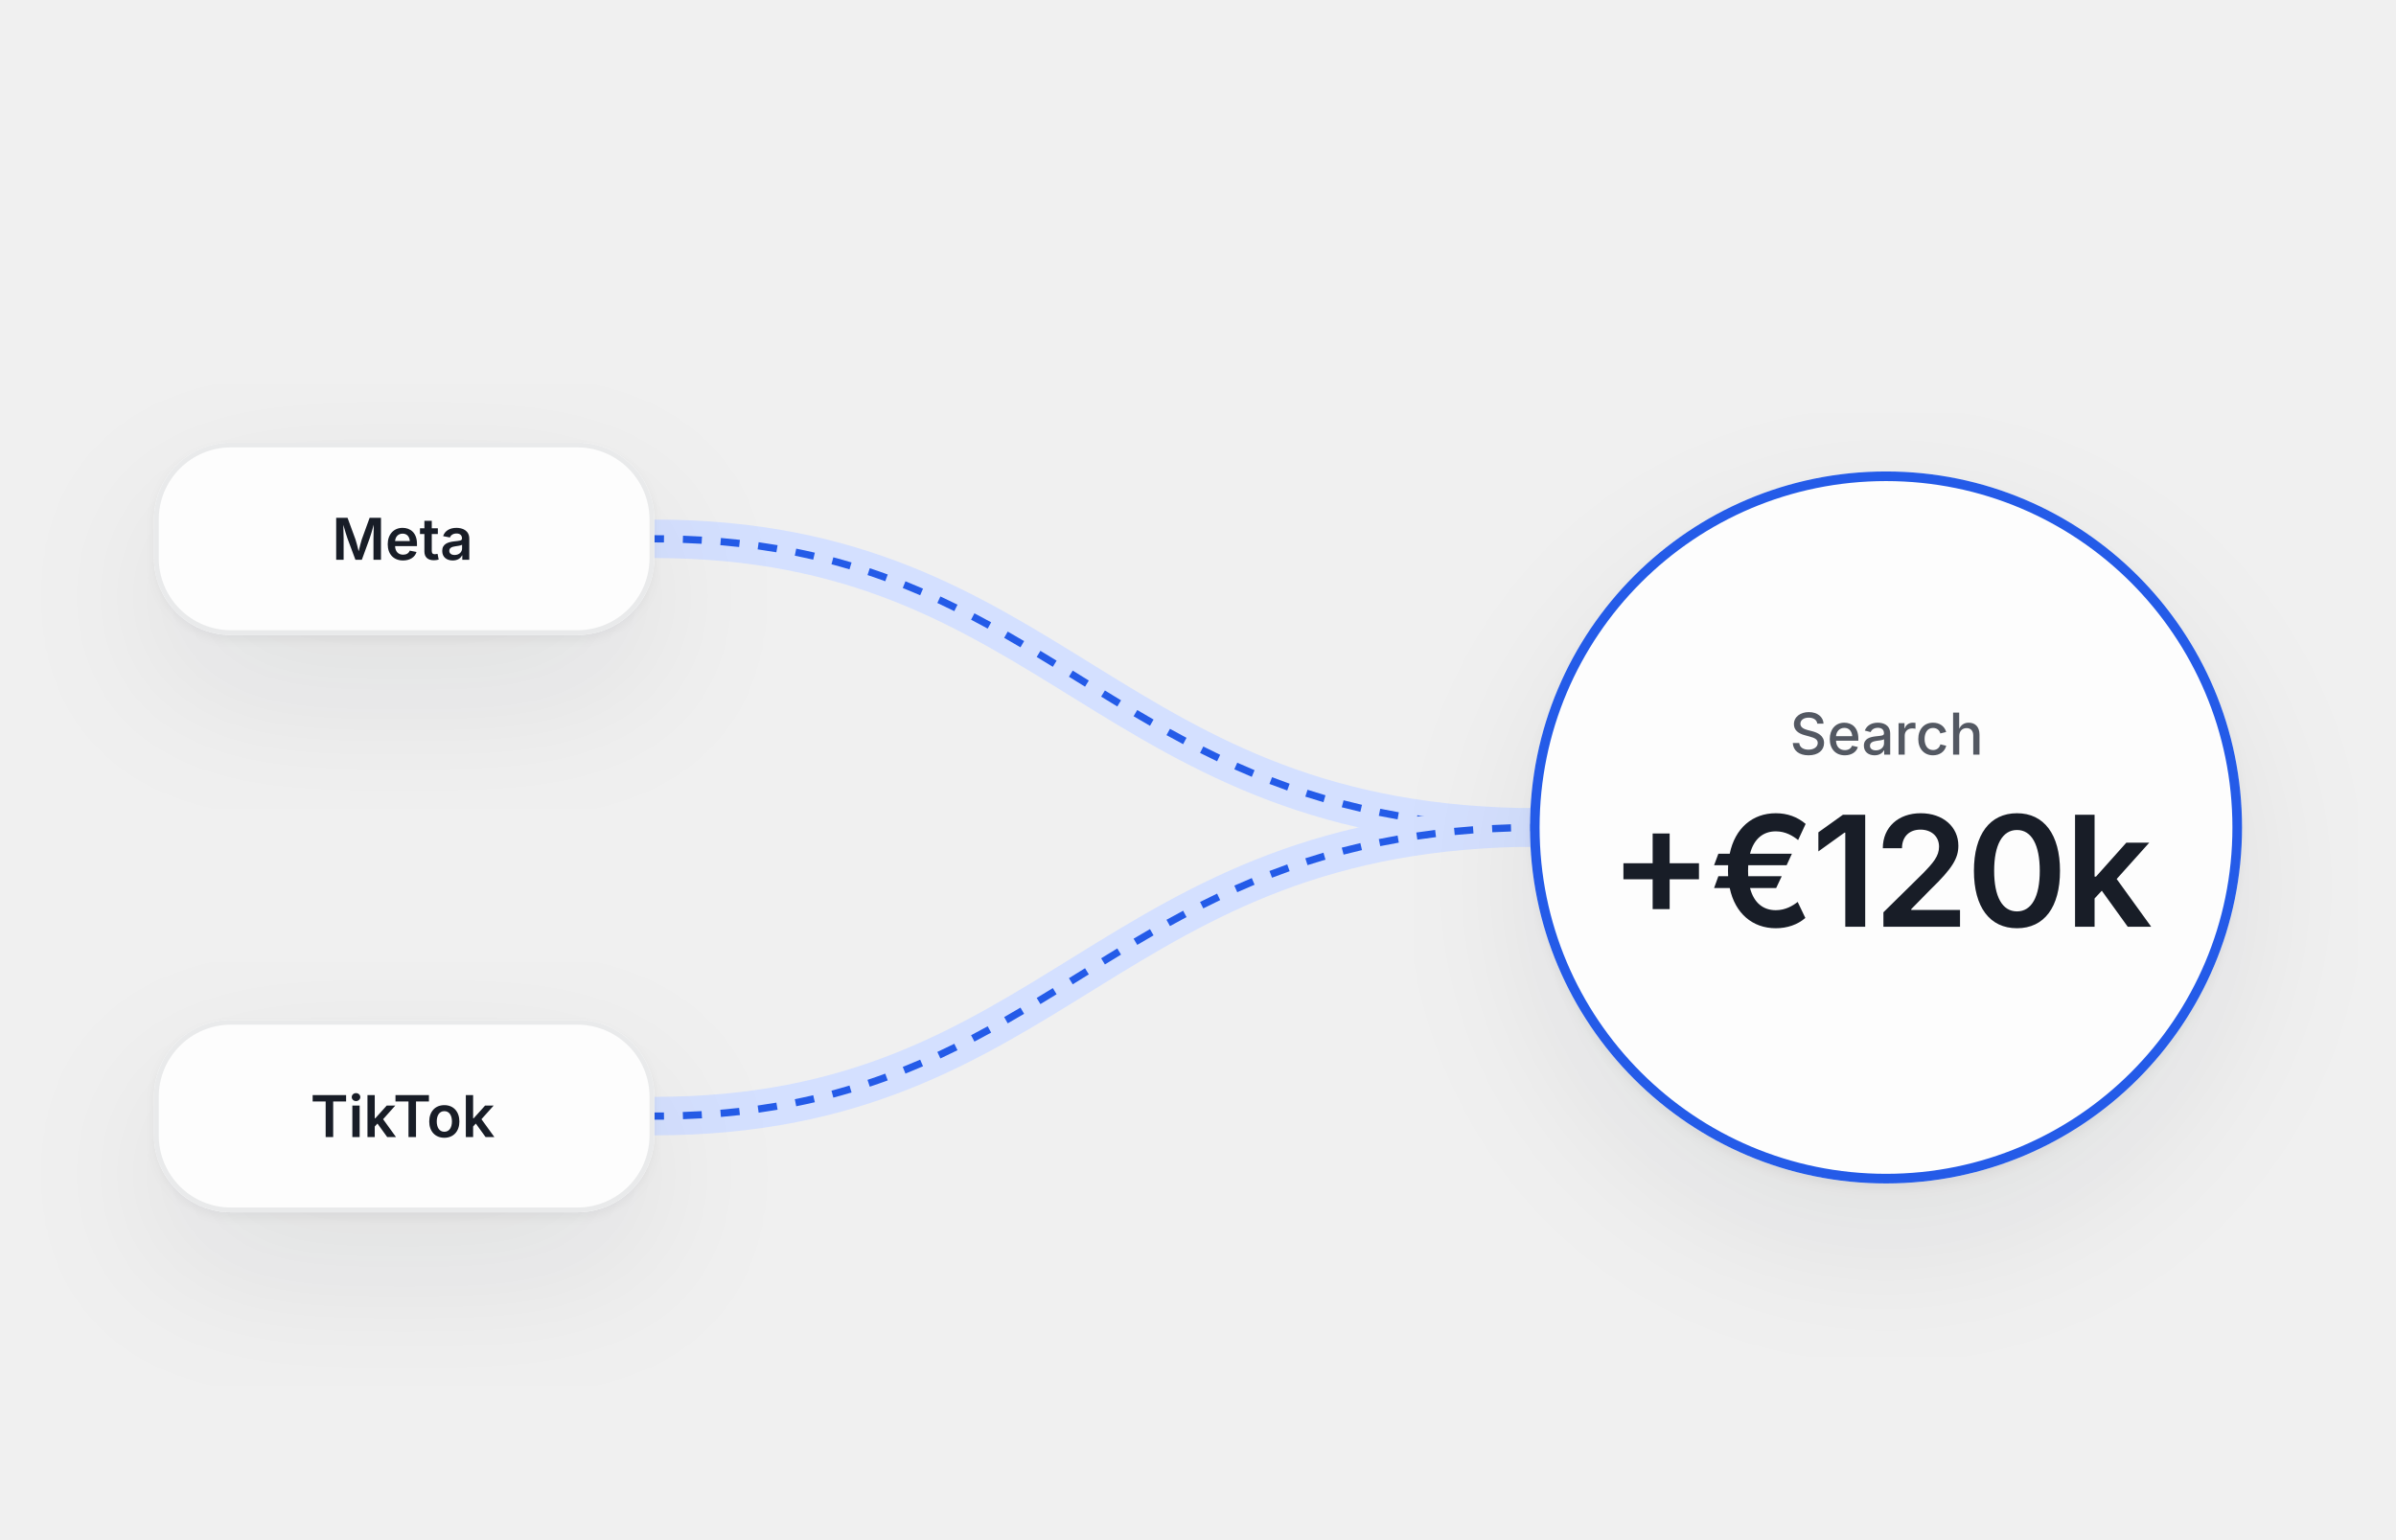
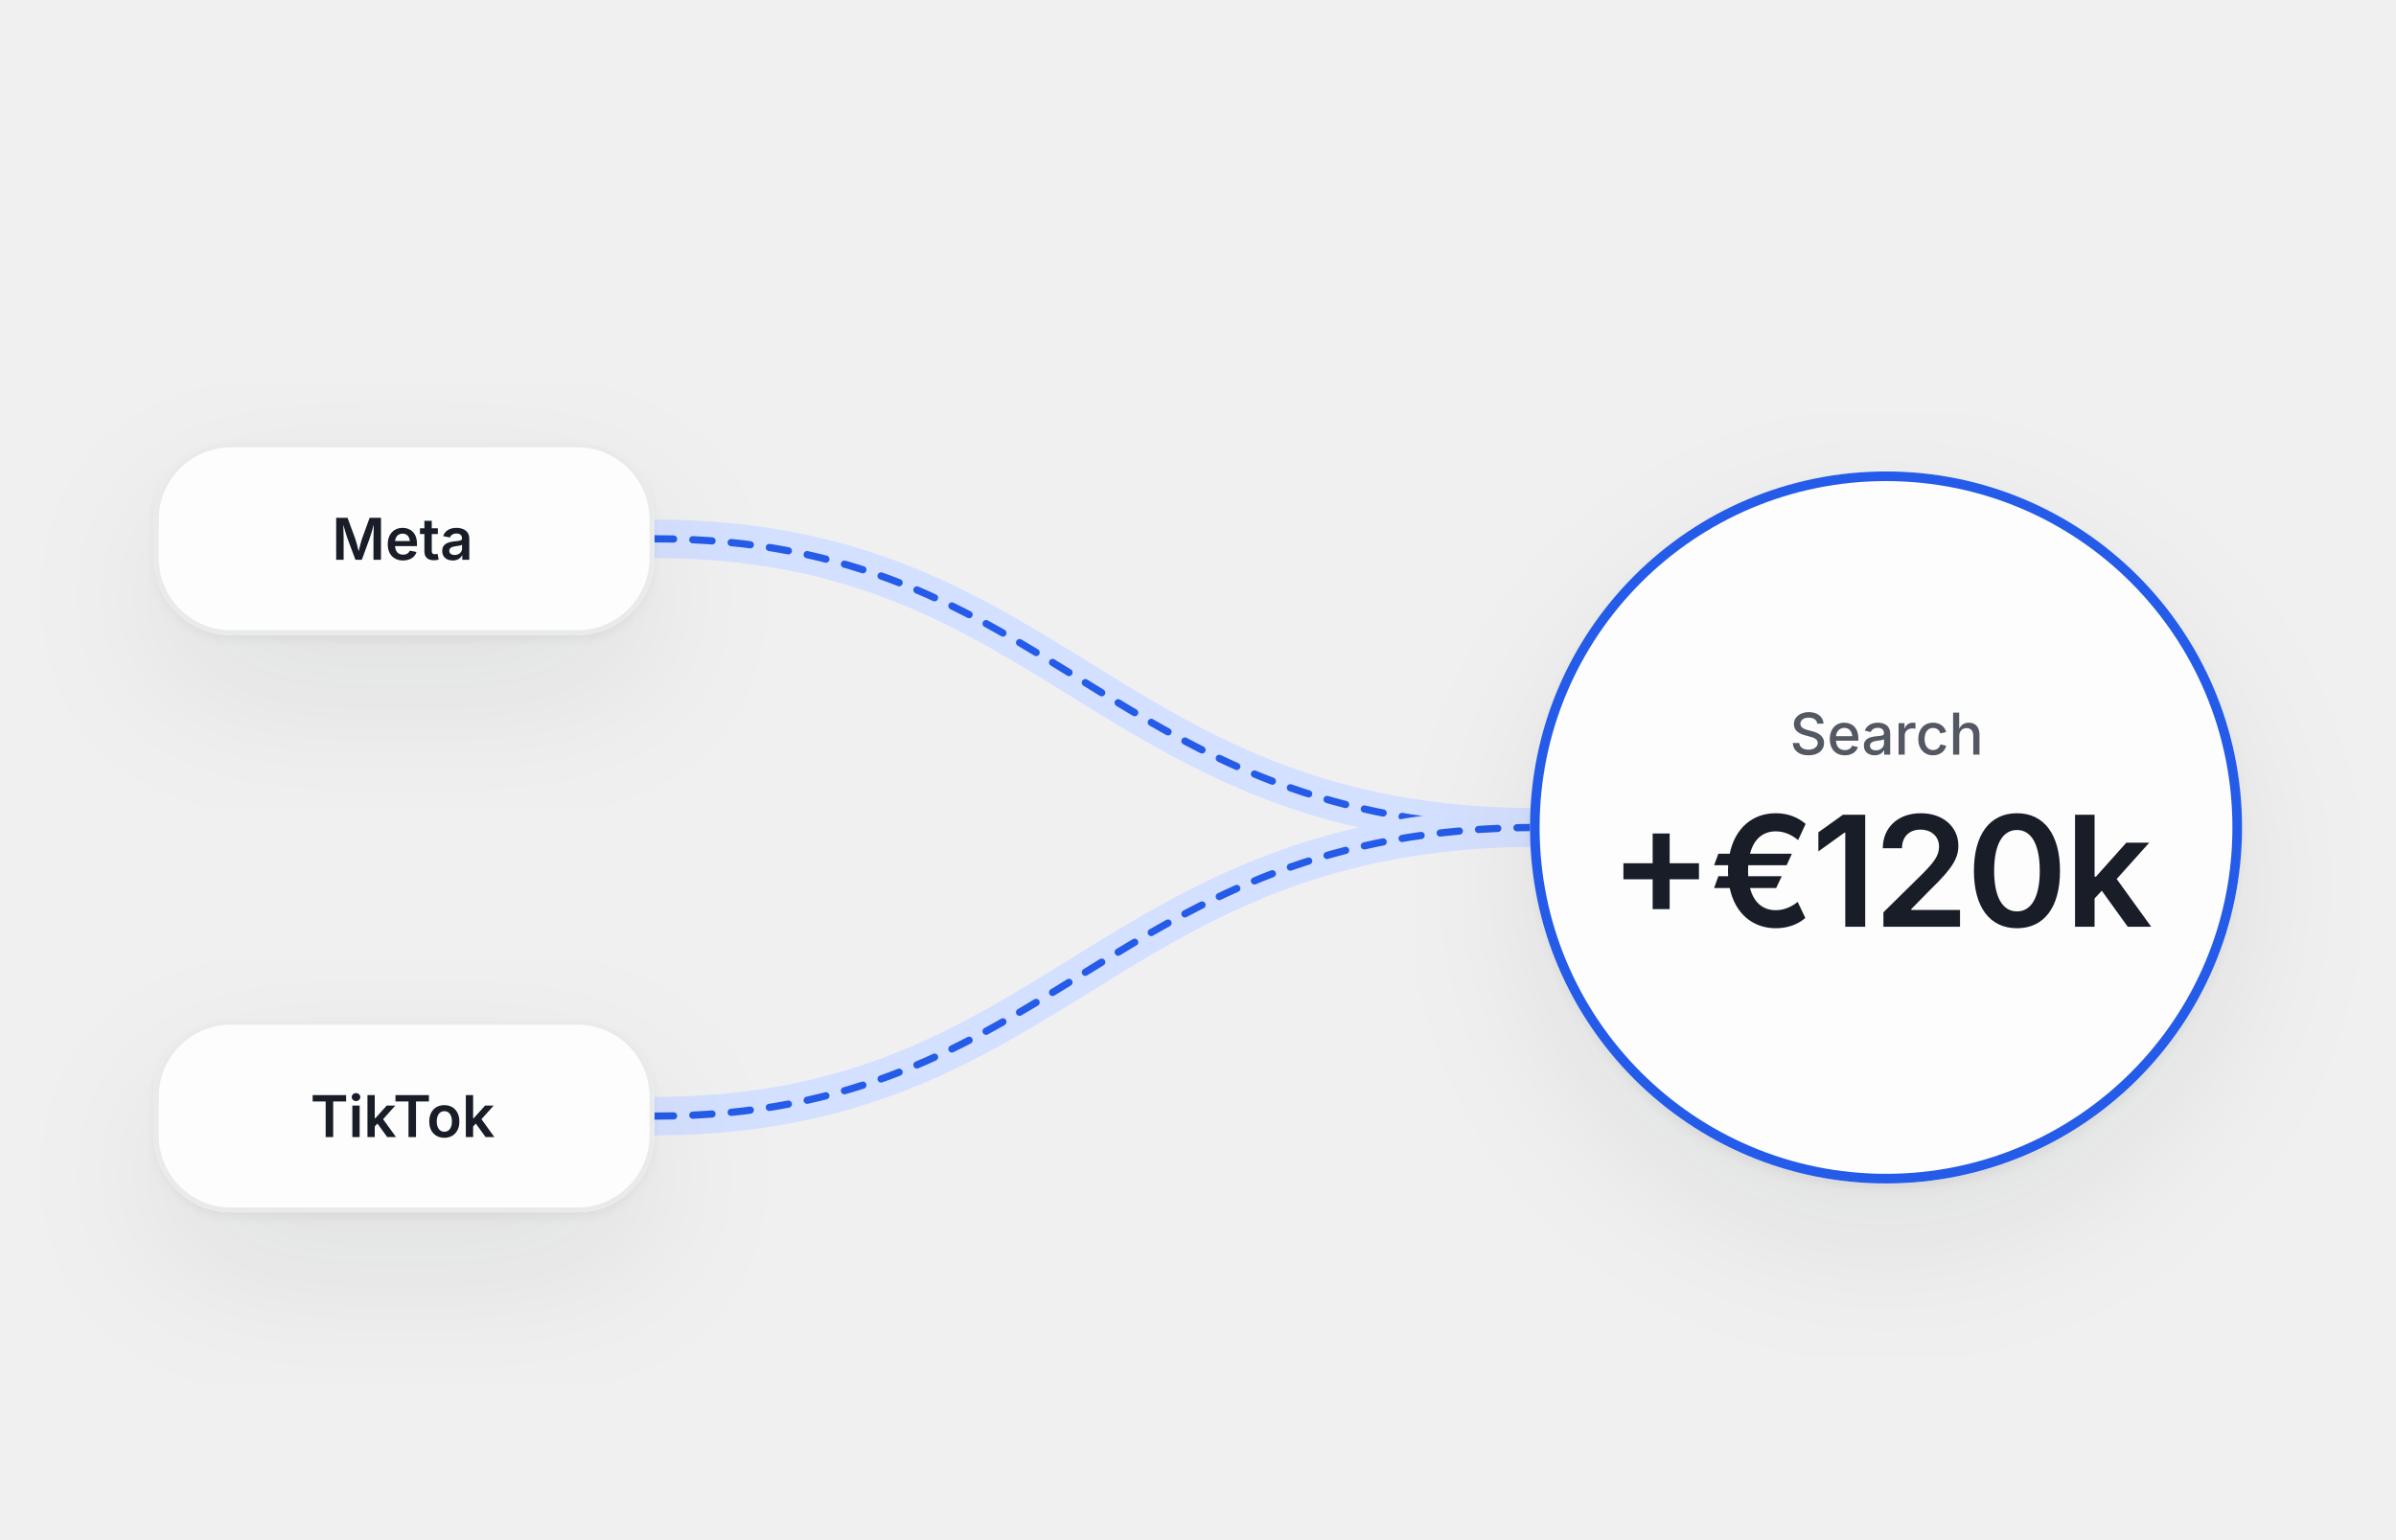
<svg xmlns="http://www.w3.org/2000/svg" width="498" height="320" viewBox="0 0 498 320" fill="none">
  <g clip-path="url(#clip0_460_5666)">
    <path d="M136 112C220 112 230 172 320 172" stroke-width="8" stroke-linecap="round" stroke="#D4E0FF" />
-     <path d="M136 112C136.674 112 137.342 112.004 138.007 112.012M320 172C319.326 172 318.657 171.997 317.992 171.99M141.936 112.103C143.266 112.149 144.577 112.211 145.869 112.288M149.778 112.572C151.108 112.685 152.417 112.815 153.708 112.961M157.577 113.451C158.903 113.638 160.208 113.842 161.494 114.062M165.344 114.778C166.646 115.04 167.929 115.319 169.192 115.614M173.013 116.568C174.288 116.907 175.543 117.262 176.779 117.632M180.542 118.822C181.798 119.241 183.035 119.674 184.255 120.123M187.915 121.528C189.143 122.021 190.355 122.527 191.551 123.046M195.14 124.661C196.333 125.217 197.513 125.785 198.68 126.364M202.182 128.15C203.349 128.762 204.504 129.383 205.65 130.012M209.081 131.934C210.221 132.585 211.354 133.244 212.48 133.908M215.859 135.924C216.982 136.601 218.102 137.283 219.219 137.968M222.567 140.031C223.682 140.72 224.797 141.41 225.913 142.101M229.26 144.165C230.375 144.849 231.493 145.533 232.616 146.213M235.991 148.235C237.116 148.901 238.249 149.564 239.391 150.22M242.81 152.153C243.951 152.786 245.101 153.412 246.264 154.03M249.762 155.843C250.924 156.43 252.099 157.008 253.288 157.576M256.853 159.225C258.042 159.757 259.247 160.279 260.469 160.788M264.119 162.253C265.328 162.719 266.553 163.173 267.798 163.614M271.535 164.879C272.767 165.277 274.017 165.661 275.287 166.032M279.071 167.077C280.333 167.407 281.614 167.723 282.915 168.024M286.729 168.852C288.003 169.11 289.297 169.355 290.611 169.584M294.479 170.208C295.76 170.398 297.06 170.574 298.38 170.736M302.29 171.166C303.576 171.291 304.879 171.404 306.201 171.502M310.135 171.75C311.424 171.816 312.73 171.87 314.055 171.911" stroke-width="1.5" stroke="#245BE8" />
+     <path class="illustration-dash" d="M136 112C220 112 230 172 320 172" stroke-width="1.5" stroke="#245BE8" stroke-dasharray="4 4" stroke-linecap="round" />
    <path d="M136 232C220 232 230 172 320 172" stroke-width="8" stroke-linecap="round" stroke="#D4E0FF" />
-     <path d="M136 232C136.674 232 137.342 231.996 138.007 231.988M320 172C319.326 172 318.657 172.003 317.992 172.01M141.936 231.897C143.266 231.851 144.577 231.789 145.869 231.712M149.778 231.428C151.108 231.315 152.417 231.185 153.708 231.039M157.577 230.549C158.903 230.362 160.208 230.158 161.494 229.938M165.344 229.222C166.646 228.96 167.929 228.681 169.192 228.386M173.013 227.432C174.288 227.093 175.543 226.738 176.779 226.368M180.542 225.178C181.798 224.759 183.035 224.326 184.255 223.877M187.915 222.472C189.143 221.979 190.355 221.473 191.551 220.954M195.14 219.339C196.333 218.783 197.513 218.215 198.68 217.636M202.182 215.85C203.349 215.238 204.504 214.617 205.65 213.988M209.081 212.066C210.221 211.415 211.354 210.756 212.48 210.092M215.859 208.076C216.982 207.399 218.102 206.717 219.219 206.032M222.567 203.969C223.682 203.28 224.797 202.59 225.913 201.899M229.26 199.835C230.375 199.151 231.493 198.467 232.616 197.787M235.991 195.765C237.116 195.099 238.249 194.436 239.391 193.78M242.81 191.847C243.951 191.214 245.101 190.588 246.264 189.97M249.762 188.157C250.924 187.57 252.099 186.992 253.288 186.424M256.853 184.775C258.042 184.243 259.247 183.721 260.469 183.212M264.119 181.747C265.328 181.281 266.553 180.827 267.798 180.386M271.535 179.121C272.767 178.723 274.017 178.339 275.287 177.968M279.071 176.923C280.333 176.593 281.614 176.277 282.915 175.976M286.729 175.148C288.003 174.89 289.297 174.645 290.611 174.416M294.479 173.792C295.76 173.602 297.06 173.426 298.38 173.264M302.29 172.834C303.576 172.709 304.879 172.596 306.201 172.498M310.135 172.25C311.424 172.184 312.73 172.13 314.055 172.089" stroke-width="1.5" stroke="#245BE8" />
+     <path class="illustration-dash" d="M136 232C220 232 230 172 320 172" stroke-width="1.5" stroke="#245BE8" stroke-dasharray="4 4" stroke-linecap="round" />
    <g filter="url(#filter0_dd_460_5666)">
      <path d="M32 108C32 99.163 39.163 92 48 92H120C128.837 92 136 99.163 136 108V116C136 124.837 128.837 132 120 132H48C39.163 132 32 124.837 32 116V108Z" fill="#FDFDFD" />
      <path d="M48 92.5H120C128.56 92.5 135.5 99.44 135.5 108V116C135.5 124.56 128.56 131.5 120 131.5H48C39.44 131.5 32.5 124.56 32.5 116V108C32.5 99.44 39.44 92.5 48 92.5Z" stroke="#E9EAEB" />
      <text fill="#181D27" style="white-space: pre" xml:space="preserve" font-family="Inter" font-size="12" font-weight="600" letter-spacing="0em">
        <tspan x="69" y="116.364">Meta</tspan>
      </text>
    </g>
    <g filter="url(#filter1_dd_460_5666)">
      <path d="M32 228C32 219.163 39.163 212 48 212H120C128.837 212 136 219.163 136 228V236C136 244.837 128.837 252 120 252H48C39.163 252 32 244.837 32 236V228Z" fill="#FDFDFD" />
      <path d="M48 212.5H120C128.56 212.5 135.5 219.44 135.5 228V236C135.5 244.56 128.56 251.5 120 251.5H48C39.44 251.5 32.5 244.56 32.5 236V228C32.5 219.44 39.44 212.5 48 212.5Z" stroke="#E9EAEB" />
      <text fill="#181D27" style="white-space: pre" xml:space="preserve" font-family="Inter" font-size="12" font-weight="600" letter-spacing="0em">
        <tspan x="64.5" y="236.364">TikTok</tspan>
      </text>
    </g>
    <g filter="url(#filter2_dd_460_5666)">
      <path d="M318 172C318 131.131 351.131 98 392 98C432.869 98 466 131.131 466 172C466 212.869 432.869 246 392 246C351.131 246 318 212.869 318 172Z" fill="#FDFDFD" />
      <path d="M392 99C432.317 99 465 131.683 465 172C465 212.317 432.317 245 392 245C351.683 245 319 212.317 319 172C319 131.683 351.683 99 392 99Z" stroke="#245BE8" stroke-width="2" />
      <text fill="#535862" style="white-space: pre" xml:space="preserve" font-family="Inter" font-size="12" font-weight="500" letter-spacing="0em">
        <tspan x="372" y="156.864">Search</tspan>
      </text>
      <text fill="#181D27" style="white-space: pre" xml:space="preserve" font-family="Inter" font-size="32" font-weight="600" letter-spacing="-0.02em">
        <tspan x="334.5" y="192.636">+€120k</tspan>
      </text>
    </g>
  </g>
  <defs>
    <filter id="filter0_dd_460_5666" x="8" y="80" width="152" height="88" filterUnits="userSpaceOnUse" color-interpolation-filters="sRGB">
      <feFlood flood-opacity="0" result="BackgroundImageFix" />
      <feColorMatrix in="SourceAlpha" type="matrix" values="0 0 0 0 0 0 0 0 0 0 0 0 0 0 0 0 0 0 127 0" result="hardAlpha" />
      <feOffset dy="1" />
      <feGaussianBlur stdDeviation="1" />
      <feColorMatrix type="matrix" values="0 0 0 0 0.04 0 0 0 0 0.05 0 0 0 0 0.07 0 0 0 0.04 0" />
      <feBlend mode="normal" in2="BackgroundImageFix" result="effect1_dropShadow_460_5666" />
      <feColorMatrix in="SourceAlpha" type="matrix" values="0 0 0 0 0 0 0 0 0 0 0 0 0 0 0 0 0 0 127 0" result="hardAlpha" />
      <feMorphology radius="8" operator="erode" in="SourceAlpha" result="effect2_dropShadow_460_5666" />
      <feOffset dy="12" />
      <feGaussianBlur stdDeviation="16" />
      <feColorMatrix type="matrix" values="0 0 0 0 0.04 0 0 0 0 0.05 0 0 0 0 0.07 0 0 0 0.08 0" />
      <feBlend mode="normal" in2="effect1_dropShadow_460_5666" result="effect2_dropShadow_460_5666" />
      <feBlend mode="normal" in="SourceGraphic" in2="effect2_dropShadow_460_5666" result="shape" />
    </filter>
    <filter id="filter1_dd_460_5666" x="8" y="200" width="152" height="88" filterUnits="userSpaceOnUse" color-interpolation-filters="sRGB">
      <feFlood flood-opacity="0" result="BackgroundImageFix" />
      <feColorMatrix in="SourceAlpha" type="matrix" values="0 0 0 0 0 0 0 0 0 0 0 0 0 0 0 0 0 0 127 0" result="hardAlpha" />
      <feOffset dy="1" />
      <feGaussianBlur stdDeviation="1" />
      <feColorMatrix type="matrix" values="0 0 0 0 0.04 0 0 0 0 0.05 0 0 0 0 0.07 0 0 0 0.04 0" />
      <feBlend mode="normal" in2="BackgroundImageFix" result="effect1_dropShadow_460_5666" />
      <feColorMatrix in="SourceAlpha" type="matrix" values="0 0 0 0 0 0 0 0 0 0 0 0 0 0 0 0 0 0 127 0" result="hardAlpha" />
      <feMorphology radius="8" operator="erode" in="SourceAlpha" result="effect2_dropShadow_460_5666" />
      <feOffset dy="12" />
      <feGaussianBlur stdDeviation="16" />
      <feColorMatrix type="matrix" values="0 0 0 0 0.04 0 0 0 0 0.05 0 0 0 0 0.07 0 0 0 0.08 0" />
      <feBlend mode="normal" in2="effect1_dropShadow_460_5666" result="effect2_dropShadow_460_5666" />
      <feBlend mode="normal" in="SourceGraphic" in2="effect2_dropShadow_460_5666" result="shape" />
    </filter>
    <filter id="filter2_dd_460_5666" x="294" y="86" width="196" height="196" filterUnits="userSpaceOnUse" color-interpolation-filters="sRGB">
      <feFlood flood-opacity="0" result="BackgroundImageFix" />
      <feColorMatrix in="SourceAlpha" type="matrix" values="0 0 0 0 0 0 0 0 0 0 0 0 0 0 0 0 0 0 127 0" result="hardAlpha" />
      <feOffset dy="1" />
      <feGaussianBlur stdDeviation="1" />
      <feColorMatrix type="matrix" values="0 0 0 0 0.04 0 0 0 0 0.05 0 0 0 0 0.07 0 0 0 0.04 0" />
      <feBlend mode="normal" in2="BackgroundImageFix" result="effect1_dropShadow_460_5666" />
      <feColorMatrix in="SourceAlpha" type="matrix" values="0 0 0 0 0 0 0 0 0 0 0 0 0 0 0 0 0 0 127 0" result="hardAlpha" />
      <feMorphology radius="8" operator="erode" in="SourceAlpha" result="effect2_dropShadow_460_5666" />
      <feOffset dy="12" />
      <feGaussianBlur stdDeviation="16" />
      <feColorMatrix type="matrix" values="0 0 0 0 0.04 0 0 0 0 0.05 0 0 0 0 0.07 0 0 0 0.08 0" />
      <feBlend mode="normal" in2="effect1_dropShadow_460_5666" result="effect2_dropShadow_460_5666" />
      <feBlend mode="normal" in="SourceGraphic" in2="effect2_dropShadow_460_5666" result="shape" />
    </filter>
    <clipPath id="clip0_460_5666">
      <path d="M0 16C0 7.163 7.163 0 16 0H482C490.837 0 498 7.163 498 16V304C498 312.837 490.837 320 482 320H16C7.163 320 0 312.837 0 304V16Z" fill="white" />
    </clipPath>
  </defs>
</svg>
